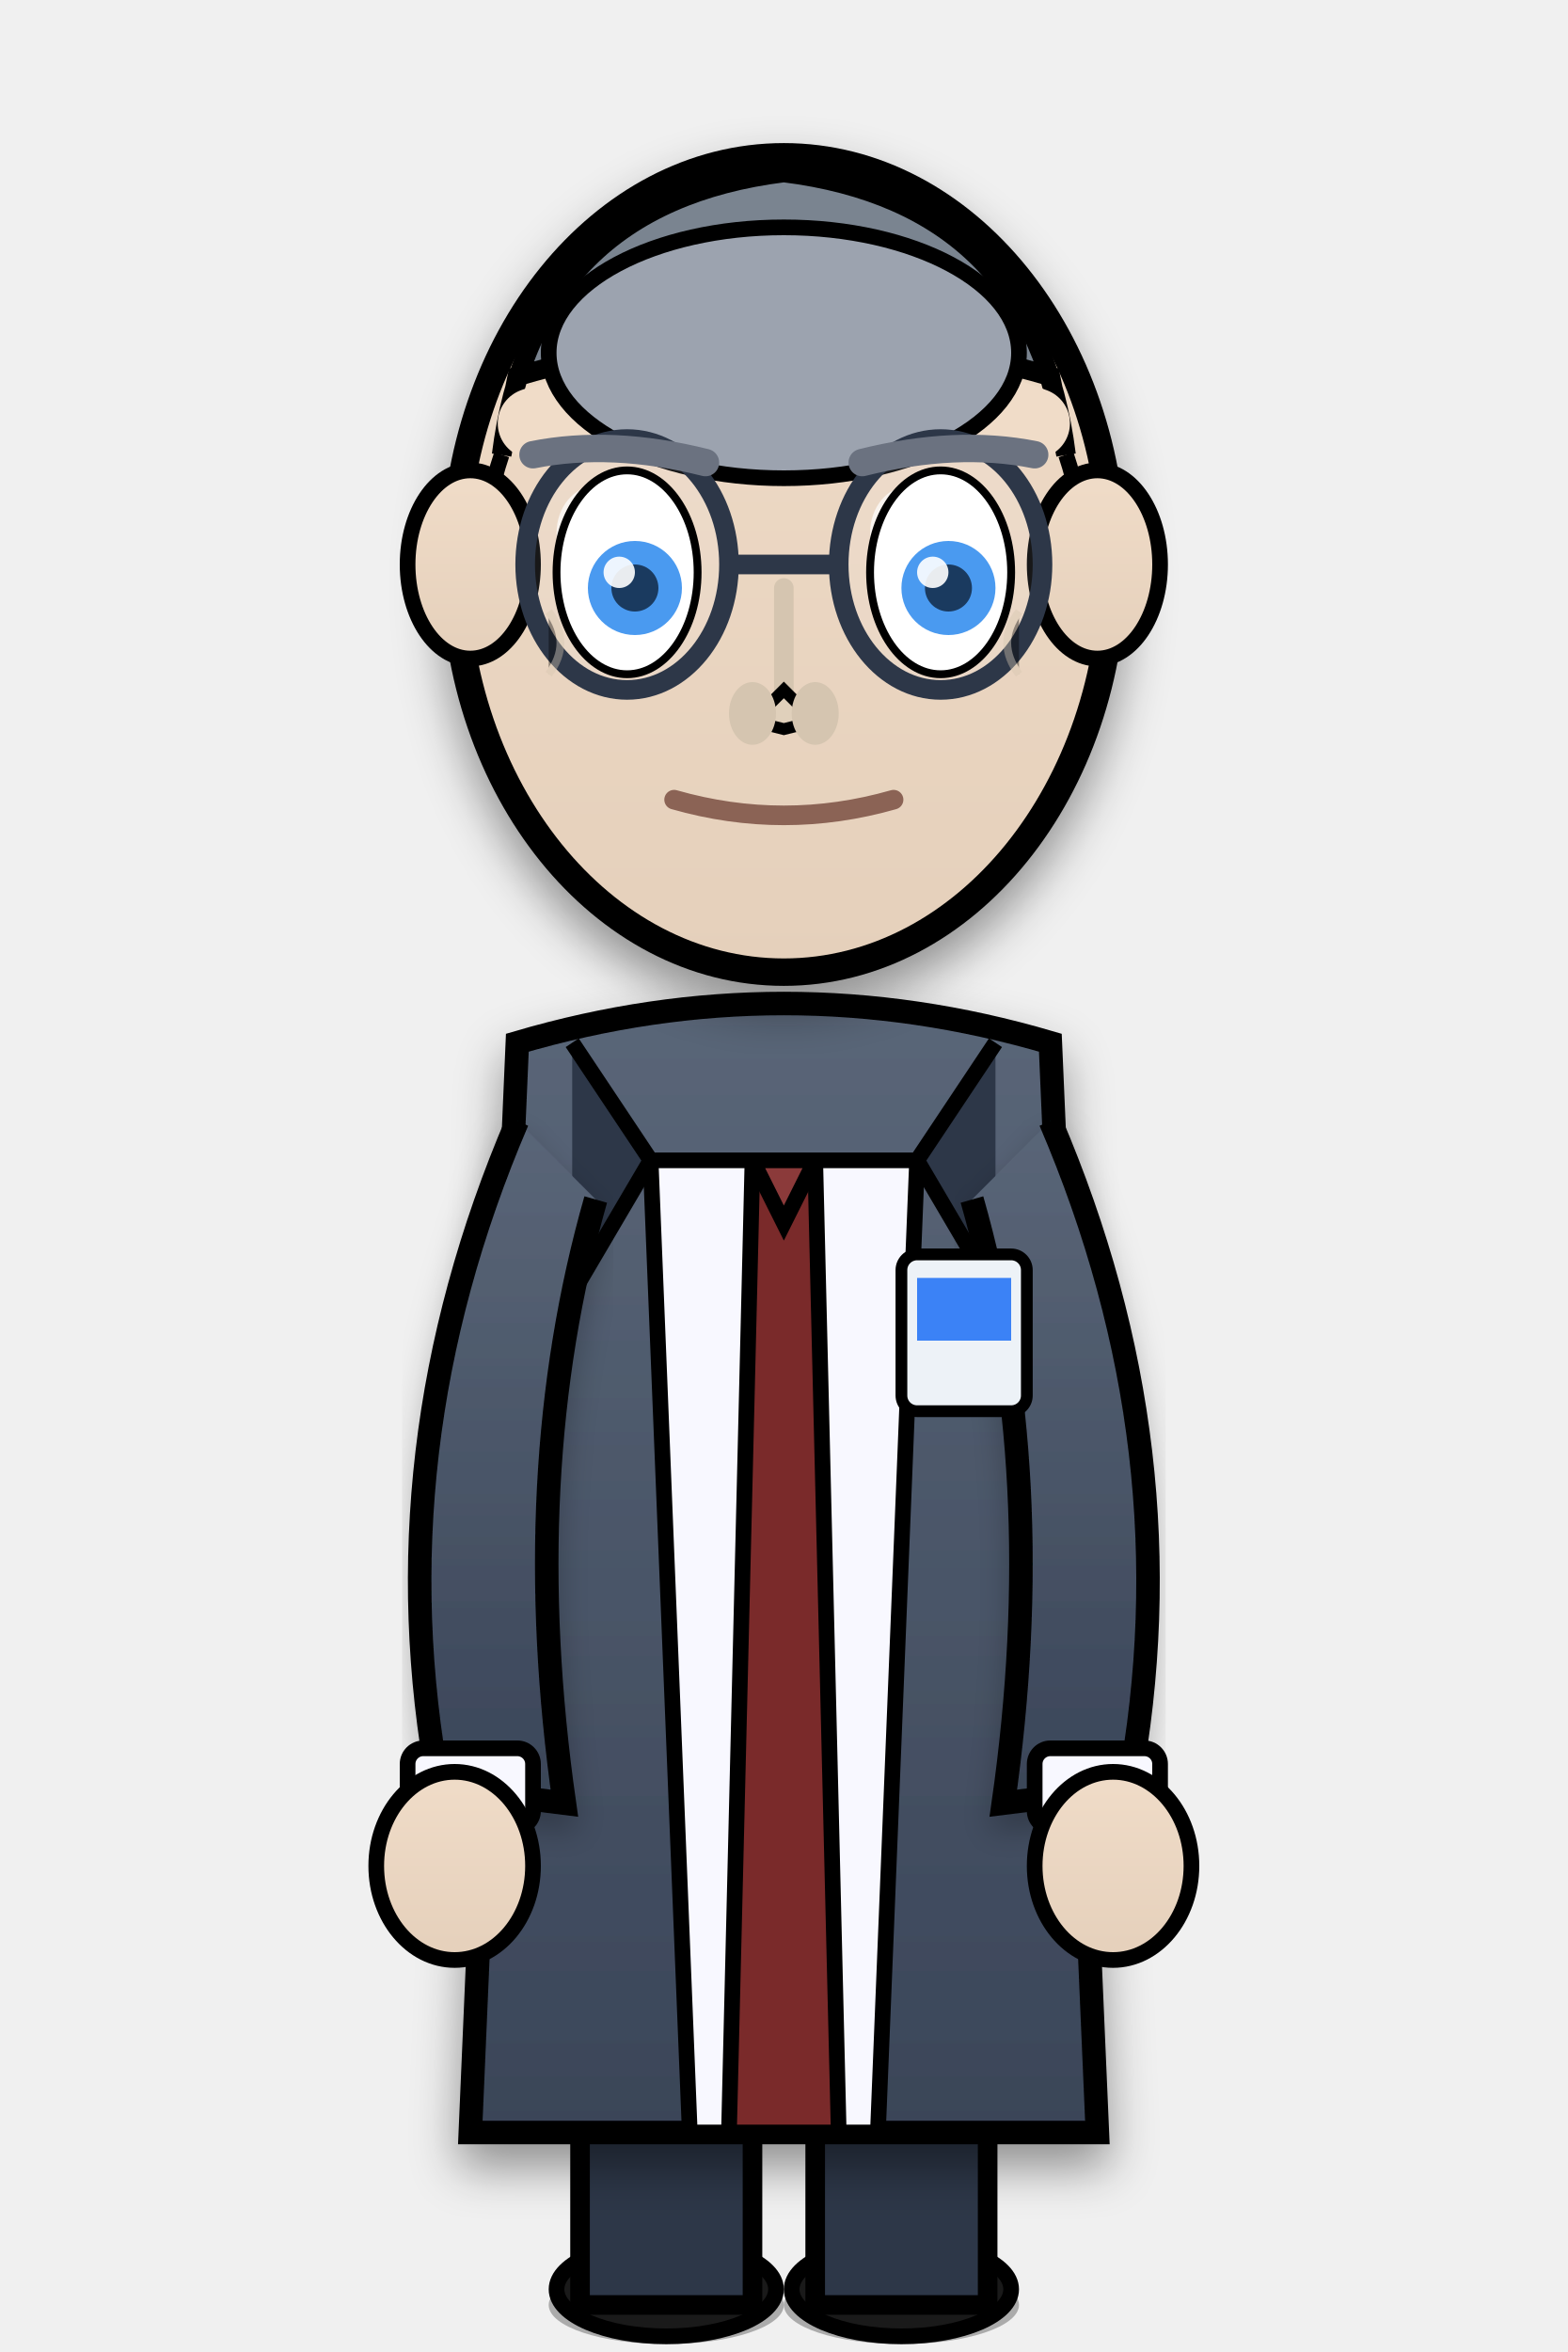
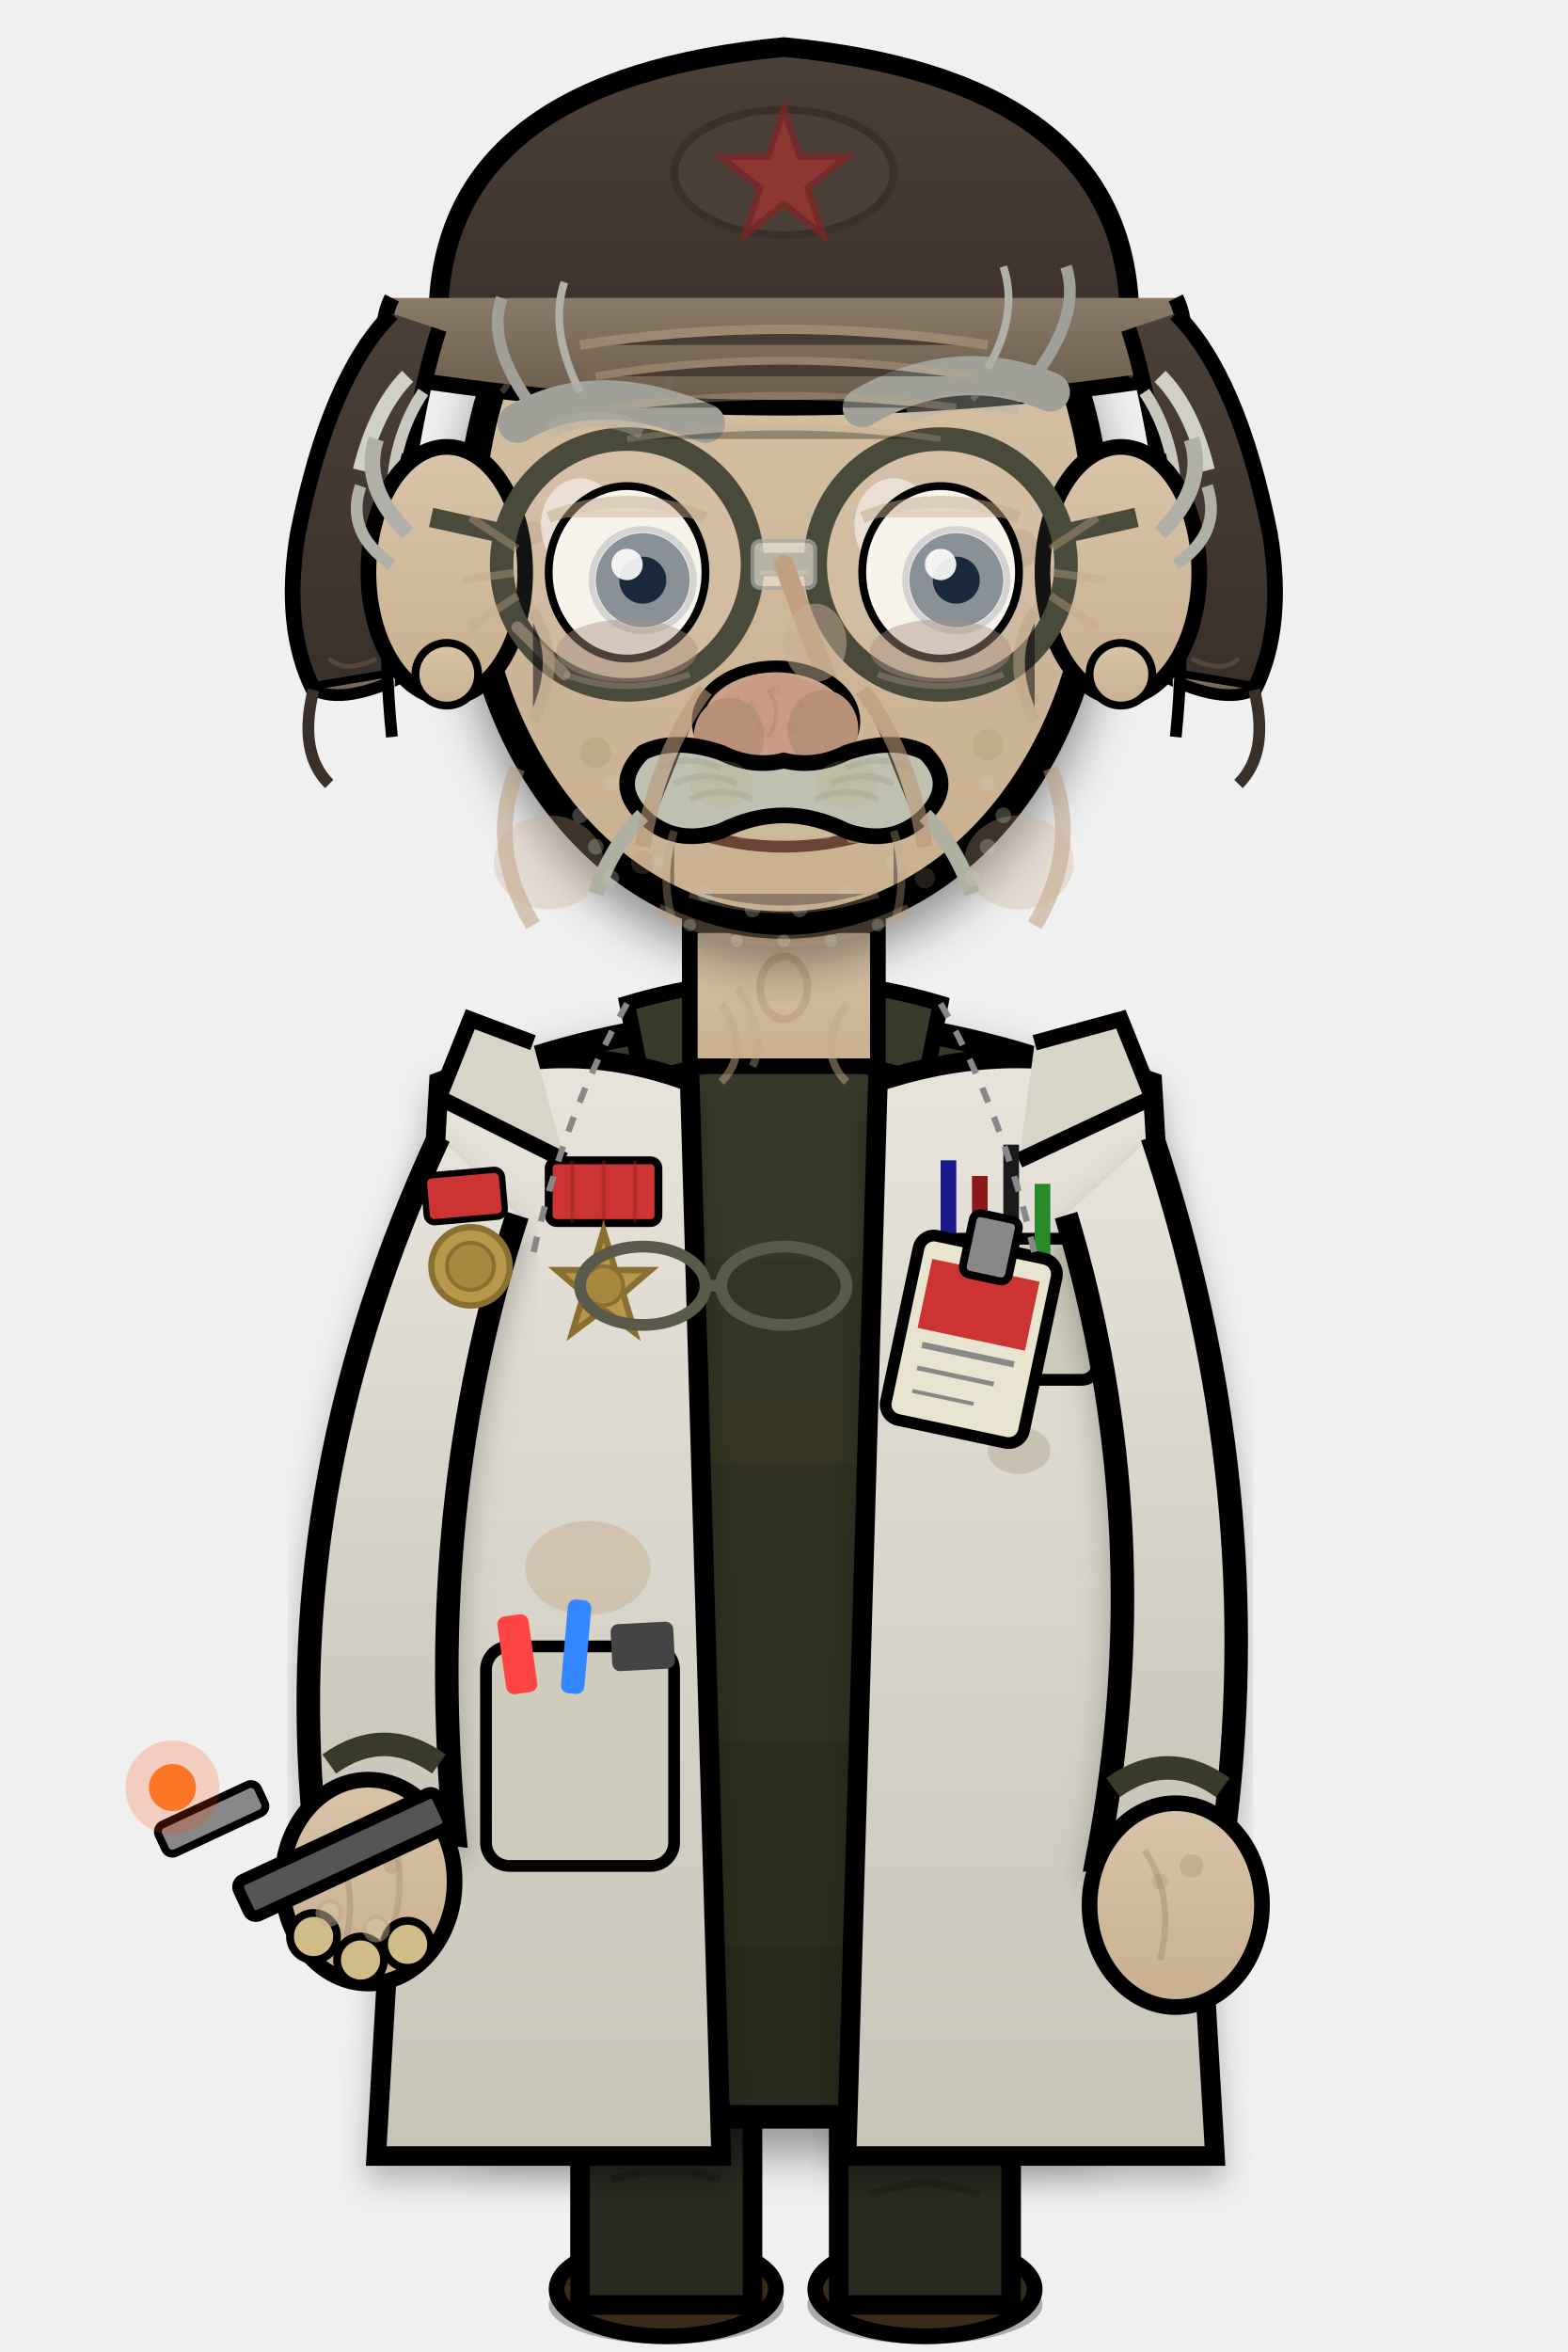
<svg xmlns="http://www.w3.org/2000/svg" viewBox="0 0 200 300">
  <defs>
-     <linearGradient id="suitGrad" x1="0%" y1="0%" x2="0%" y2="100%">
-       <stop offset="0%" style="stop-color:#5a6678" />
-       <stop offset="100%" style="stop-color:#3a4558" />
+     <linearGradient id="labCoatGrad" x1="0%" y1="0%" x2="0%" y2="100%">
+       <stop offset="0%" style="stop-color:#e8e4dc" />
+       <stop offset="100%" style="stop-color:#c8c4b8" />
+     </linearGradient>
+     <linearGradient id="sweaterGrad" x1="0%" y1="0%" x2="0%" y2="100%">
+       <stop offset="0%" style="stop-color:#3a3a2a" />
+       <stop offset="100%" style="stop-color:#2a2a1a" />
    </linearGradient>
    <linearGradient id="skinGrad" x1="0%" y1="0%" x2="0%" y2="100%">
-       <stop offset="0%" style="stop-color:#f0dcc8" />
-       <stop offset="100%" style="stop-color:#e5d0bb" />
+       <stop offset="0%" style="stop-color:#d8c4a8" />
+       <stop offset="100%" style="stop-color:#c8b090" />
    </linearGradient>
    <filter id="shadow">
      <feDropShadow dx="0" dy="3" stdDeviation="3" flood-opacity="0.4" />
    </filter>
    <filter id="lightShadow">
      <feDropShadow dx="0" dy="2" stdDeviation="2" flood-opacity="0.25" />
    </filter>
+     <linearGradient id="ushankaGrad" x1="0%" y1="0%" x2="0%" y2="100%">
+       <stop offset="0%" style="stop-color:#4a4038" />
+       <stop offset="100%" style="stop-color:#3a302a" />
+     </linearGradient>
+     <linearGradient id="furGrad" x1="0%" y1="0%" x2="0%" y2="100%">
+       <stop offset="0%" style="stop-color:#8a7a68" />
+       <stop offset="100%" style="stop-color:#6a5a48" />
+     </linearGradient>
  </defs>
  <ellipse cx="85" cy="294" rx="15" ry="5" fill="#0a0a0a" opacity="0.3" />
-   <ellipse cx="115" cy="294" rx="15" ry="5" fill="#0a0a0a" opacity="0.3" />
-   <ellipse cx="85" cy="292" rx="14" ry="6" fill="#1a1a1a" stroke="#000" stroke-width="2" />
-   <ellipse cx="115" cy="292" rx="14" ry="6" fill="#1a1a1a" stroke="#000" stroke-width="2" />
-   <rect x="74" y="270" width="22" height="24" fill="#2d3748" stroke="#000" stroke-width="2.5" />
-   <rect x="104" y="270" width="22" height="24" fill="#2d3748" stroke="#000" stroke-width="2.5" />
-   <path d="M66,133 L60,272 L140,272 L134,133 Q100,123 66,133 Z" fill="url(#suitGrad)" stroke="#000" stroke-width="3" filter="url(#shadow)" />
-   <path d="M73,133 L83,148 L73,165" fill="#2d3748" stroke="#000" stroke-width="2" />
-   <path d="M127,133 L117,148 L127,165" fill="#2d3748" stroke="#000" stroke-width="2" />
-   <path d="M83,148 L88,272 L112,272 L117,148 Z" fill="#f8f8ff" stroke="#000" stroke-width="2" />
-   <path d="M96,148 L93,272 L107,272 L104,148 Z" fill="#7a2a2a" stroke="#000" stroke-width="2" />
-   <polygon points="96,148 104,148 100,156" fill="#8b3a3a" stroke="#000" stroke-width="2" />
-   <path d="M66,143 Q48,185 56,228 L72,230 Q66,188 76,153" fill="url(#suitGrad)" stroke="#000" stroke-width="3" filter="url(#lightShadow)" />
-   <path d="M134,143 Q152,185 144,228 L128,230 Q134,188 124,153" fill="url(#suitGrad)" stroke="#000" stroke-width="3" filter="url(#lightShadow)" />
-   <rect x="52" y="223" width="16" height="10" rx="2" fill="#f8f8ff" stroke="#000" stroke-width="2" />
-   <rect x="132" y="223" width="16" height="10" rx="2" fill="#f8f8ff" stroke="#000" stroke-width="2" />
-   <ellipse cx="58" cy="238" rx="10" ry="12" fill="url(#skinGrad)" stroke="#000" stroke-width="2" />
-   <ellipse cx="142" cy="238" rx="10" ry="12" fill="url(#skinGrad)" stroke="#000" stroke-width="2" />
-   <ellipse cx="100" cy="72" rx="42" ry="52" fill="url(#skinGrad)" stroke="#000" stroke-width="3.5" filter="url(#shadow)" />
-   <path d="M64,58 Q68,26 100,22 Q132,26 136,58 L134,48 Q100,38 66,48 Z" fill="#7a8490" stroke="#000" stroke-width="2.5" />
-   <path d="M68,54 Q84,48 100,50 Q116,48 132,54" fill="none" stroke="#f0dcc8" stroke-width="9" stroke-linecap="round" />
-   <path d="M64,58 Q60,70 62,84" fill="#7a8490" stroke="#000" stroke-width="2" />
-   <path d="M136,58 Q140,70 138,84" fill="#7a8490" stroke="#000" stroke-width="2" />
-   <ellipse cx="100" cy="45" rx="30" ry="16" fill="#9ca3af" stroke="#000" stroke-width="2" />
-   <ellipse cx="60" cy="72" rx="8" ry="12" fill="url(#skinGrad)" stroke="#000" stroke-width="2" />
-   <ellipse cx="140" cy="72" rx="8" ry="12" fill="url(#skinGrad)" stroke="#000" stroke-width="2" />
-   <ellipse cx="80" cy="72" rx="13" ry="16" fill="rgba(248,248,255,0.1)" stroke="#2d3748" stroke-width="2.5" />
-   <ellipse cx="120" cy="72" rx="13" ry="16" fill="rgba(248,248,255,0.1)" stroke="#2d3748" stroke-width="2.5" />
-   <line x1="93" y1="72" x2="107" y2="72" stroke="#2d3748" stroke-width="2.5" />
-   <ellipse cx="76" cy="68" rx="5" ry="6" fill="white" opacity="0.7" />
-   <ellipse cx="116" cy="68" rx="5" ry="6" fill="white" opacity="0.7" />
-   <ellipse cx="80" cy="73" rx="9" ry="13" fill="white" stroke="#000" stroke-width="1" />
-   <ellipse cx="120" cy="73" rx="9" ry="13" fill="white" stroke="#000" stroke-width="1" />
-   <circle cx="81" cy="75" r="6" fill="#4a9af0" />
-   <circle cx="121" cy="75" r="6" fill="#4a9af0" />
-   <circle cx="81" cy="75" r="3" fill="#1a3a5f" />
-   <circle cx="121" cy="75" r="3" fill="#1a3a5f" />
-   <circle cx="79" cy="73" r="2" fill="white" opacity="0.9" />
-   <circle cx="119" cy="73" r="2" fill="white" opacity="0.9" />
-   <path d="M68,58 Q78,56 90,59" stroke="#6b7280" stroke-width="3.5" fill="none" stroke-linecap="round" />
-   <path d="M110,59 Q122,56 132,58" stroke="#6b7280" stroke-width="3.5" fill="none" stroke-linecap="round" />
-   <path d="M100,75 L100,90" stroke="#d5c5b0" stroke-width="2.5" stroke-linecap="round" />
-   <path d="M100,88 L96,92 L100,93 L104,92 Z" fill="#e0d0bb" stroke="#000" stroke-width="1.5" />
-   <ellipse cx="96" cy="91" rx="3" ry="4" fill="#d5c5b0" />
-   <ellipse cx="104" cy="91" rx="3" ry="4" fill="#d5c5b0" />
-   <path d="M86,102 Q100,106 114,102" stroke="#8b6355" stroke-width="2.5" fill="none" stroke-linecap="round" />
-   <path d="M70,78 Q73,82 70,86" stroke="#d5c5b0" stroke-width="1" opacity="0.4" />
-   <path d="M130,78 Q127,82 130,86" stroke="#d5c5b0" stroke-width="1" opacity="0.4" />
-   <rect x="115" y="160" width="16" height="20" rx="2" fill="#edf2f7" stroke="#000" stroke-width="1.5" />
-   <rect x="117" y="163" width="12" height="8" fill="#3b82f6" />
+   <ellipse cx="118" cy="294" rx="15" ry="5" fill="#0a0a0a" opacity="0.3" />
+   <ellipse cx="85" cy="292" rx="14" ry="6" fill="#3a2a1a" stroke="#000" stroke-width="2" />
+   <ellipse cx="118" cy="292" rx="14" ry="6" fill="#3a2a1a" stroke="#000" stroke-width="2" />
+   <ellipse cx="79" cy="291" rx="4" ry="2" fill="#4a3a2a" opacity="0.5" />
+   <ellipse cx="122" cy="290" rx="3" ry="2" fill="#4a3a2a" opacity="0.5" />
+   <rect x="74" y="268" width="22" height="26" fill="#2a2a22" stroke="#000" stroke-width="2.5" />
+   <rect x="107" y="268" width="22" height="26" fill="#2a2a22" stroke="#000" stroke-width="2.5" />
+   <path d="M78,278 Q85,276 92,278" stroke="#1a1a12" stroke-width="1" fill="none" opacity="0.4" />
+   <path d="M111,280 Q118,277 125,280" stroke="#1a1a12" stroke-width="1" fill="none" opacity="0.4" />
+   <path d="M68,135 L62,270 L138,270 L132,135 Q100,125 68,135 Z" fill="url(#sweaterGrad)" stroke="#000" stroke-width="3" filter="url(#shadow)" />
+   <path d="M80,128 Q100,122 120,128 L118,138 Q100,132 82,138 Z" fill="#3a3a2a" stroke="#000" stroke-width="2" />
+   <path d="M56,138 L48,275 L92,275 L88,138 Q72,132 56,138 Z" fill="url(#labCoatGrad)" stroke="#000" stroke-width="2.5" filter="url(#lightShadow)" />
+   <path d="M112,138 L108,275 L155,275 L147,138 Q130,132 112,138 Z" fill="url(#labCoatGrad)" stroke="#000" stroke-width="2.5" filter="url(#lightShadow)" />
+   <path d="M68,133 L60,130 L56,140 L72,148" fill="#d8d4c8" stroke="#000" stroke-width="2" />
+   <path d="M132,133 L143,130 L147,140 L130,148" fill="#d8d4c8" stroke="#000" stroke-width="2" />
+   <ellipse cx="75" cy="200" rx="8" ry="6" fill="#b89a70" opacity="0.3" />
+   <ellipse cx="130" cy="185" rx="4" ry="3" fill="#8a7a5a" opacity="0.25" />
+   <rect x="62" y="210" width="24" height="28" rx="3" fill="#d0ccbc" stroke="#000" stroke-width="1.5" />
+   <rect x="64" y="206" width="4" height="10" rx="1" fill="#ff4444" transform="rotate(-8,66,211)" />
+   <rect x="72" y="204" width="3" height="12" rx="1" fill="#3388ff" transform="rotate(5,73,210)" />
+   <rect x="78" y="207" width="8" height="6" rx="1" fill="#444" transform="rotate(-3,82,210)" />
+   <rect x="118" y="158" width="22" height="18" rx="2" fill="#d0ccbc" stroke="#000" stroke-width="1.5" />
+   <rect x="120" y="148" width="2" height="14" fill="#1a1a8a" />
+   <rect x="124" y="150" width="2" height="12" fill="#8a1a1a" />
+   <rect x="128" y="146" width="2" height="16" fill="#1a1a1a" />
+   <rect x="132" y="151" width="2" height="11" fill="#2a8a2a" />
+   <path d="M56,145 Q36,188 40,232 L58,234 Q54,192 66,155" fill="url(#labCoatGrad)" stroke="#000" stroke-width="3" filter="url(#lightShadow)" />
+   <path d="M147,145 Q162,190 156,235 L140,237 Q148,195 136,155" fill="url(#labCoatGrad)" stroke="#000" stroke-width="3" filter="url(#lightShadow)" />
+   <path d="M42,225 Q49,220 56,225" stroke="#3a3a2a" stroke-width="3" fill="none" />
+   <path d="M142,228 Q149,223 156,228" stroke="#3a3a2a" stroke-width="3" fill="none" />
+   <ellipse cx="47" cy="240" rx="11" ry="13" fill="url(#skinGrad)" stroke="#000" stroke-width="2" />
+   <path d="M42,235 Q46,240 44,248" stroke="#a08868" stroke-width="0.8" fill="none" opacity="0.4" />
+   <path d="M50,234 Q52,240 50,246" stroke="#a08868" stroke-width="0.8" fill="none" opacity="0.35" />
+   <circle cx="44" cy="236" r="1.5" fill="#a08868" opacity="0.35" />
+   <circle cx="50" cy="238" r="1" fill="#a08868" opacity="0.3" />
+   <circle cx="40" cy="247" r="3" fill="#d0bc88" stroke="#000" stroke-width="1" />
+   <circle cx="46" cy="250" r="3" fill="#d0bc88" stroke="#000" stroke-width="1" />
+   <circle cx="52" cy="248" r="3" fill="#d0bc88" stroke="#000" stroke-width="1" />
+   <circle cx="42" cy="244" r="1.5" fill="#d8c4aa" stroke="#c0a888" stroke-width="0.5" opacity="0.5" />
+   <circle cx="48" cy="246" r="1.5" fill="#d8c4aa" stroke="#c0a888" stroke-width="0.5" opacity="0.5" />
+   <ellipse cx="150" cy="243" rx="11" ry="13" fill="url(#skinGrad)" stroke="#000" stroke-width="2" />
+   <path d="M146,236 Q150,242 148,250" stroke="#a08868" stroke-width="0.8" fill="none" opacity="0.4" />
+   <circle cx="152" cy="238" r="1.5" fill="#a08868" opacity="0.3" />
+   <circle cx="148" cy="240" r="1" fill="#a08868" opacity="0.25" />
+   <rect x="30" y="234" width="28" height="5" rx="1" fill="#555" stroke="#000" stroke-width="1.5" transform="rotate(-25,44,237)" />
+   <rect x="20" y="230" width="14" height="4" rx="1" fill="#888" stroke="#000" stroke-width="1" transform="rotate(-25,27,232)" />
+   <circle cx="22" cy="228" r="3" fill="#ff6600" opacity="0.8" />
+   <circle cx="22" cy="228" r="6" fill="#ff4400" opacity="0.2" />
+   <rect x="88" y="118" width="24" height="18" fill="url(#skinGrad)" stroke="#000" stroke-width="2" />
+   <ellipse cx="100" cy="126" rx="3" ry="4" fill="#d0b89a" stroke="#c0a888" stroke-width="1" />
+   <path d="M92,128 Q96,134 92,138" stroke="#c0a888" stroke-width="1" fill="none" opacity="0.5" />
+   <path d="M94,126 Q98,132 96,136" stroke="#c0a888" stroke-width="1" fill="none" opacity="0.4" />
+   <path d="M108,128 Q104,134 108,138" stroke="#c0a888" stroke-width="1" fill="none" opacity="0.5" />
+   <ellipse cx="100" cy="68" rx="40" ry="50" fill="url(#skinGrad)" stroke="#000" stroke-width="3.5" filter="url(#shadow)" />
+   <path d="M65,75 Q72,82 68,90" stroke="#c0a888" stroke-width="2" fill="none" opacity="0.6" />
+   <path d="M135,75 Q128,82 132,90" stroke="#c0a888" stroke-width="2" fill="none" opacity="0.6" />
+   <ellipse cx="72" cy="85" rx="7" ry="9" fill="#c8b098" opacity="0.4" />
+   <ellipse cx="128" cy="85" rx="7" ry="9" fill="#c8b098" opacity="0.4" />
+   <path d="M66,98 Q62,108 68,118" stroke="#b89878" stroke-width="2" fill="none" opacity="0.5" />
+   <path d="M134,98 Q138,108 132,118" stroke="#b89878" stroke-width="2" fill="none" opacity="0.5" />
+   <ellipse cx="70" cy="110" rx="7" ry="6" fill="#c8b090" opacity="0.3" />
+   <ellipse cx="130" cy="110" rx="7" ry="6" fill="#c8b090" opacity="0.3" />
+   <path d="M84,116 Q100,124 116,116" stroke="#b89878" stroke-width="1.5" fill="none" opacity="0.35" />
+   <circle cx="130" cy="70" r="2.5" fill="#a89070" opacity="0.35" />
+   <circle cx="76" cy="96" r="2" fill="#a89070" opacity="0.3" />
+   <circle cx="126" cy="95" r="2" fill="#a89070" opacity="0.25" />
+   <circle cx="68" cy="68" r="1.5" fill="#a89070" opacity="0.25" />
+   <circle cx="134" cy="80" r="1.8" fill="#a89070" opacity="0.2" />
+   <circle cx="82" cy="110" r="1.5" fill="#a89070" opacity="0.2" />
+   <circle cx="118" cy="112" r="1.3" fill="#a89070" opacity="0.2" />
+   <path d="M56,38 Q58,10 100,6 Q142,10 144,38 L140,48 Q100,42 60,48 Z" fill="url(#ushankaGrad)" stroke="#000" stroke-width="2.5" />
+   <ellipse cx="100" cy="22" rx="14" ry="8" fill="#4a4038" stroke="#3a302a" stroke-width="1" />
+   <polygon points="100,14 102,20 108,20 103,24 105,30 100,26 95,30 97,24 92,20 98,20" fill="#aa3333" stroke="#882222" stroke-width="0.8" opacity="0.7" />
+   <path d="M50,38 Q48,42 50,48 Q100,56 150,48 Q152,42 150,38" fill="url(#furGrad)" stroke="#000" stroke-width="2" />
+   <g stroke="#7a6a58" stroke-width="0.8" fill="none" opacity="0.5">
+     <path d="M55,42 Q56,46 54,48" />
+     <path d="M65,44 Q66,48 64,50" />
+     <path d="M75,45 Q76,49 74,51" />
+     <path d="M85,46 Q86,50 84,52" />
+     <path d="M115,46 Q116,50 114,52" />
+     <path d="M125,45 Q126,49 124,51" />
+     <path d="M135,44 Q136,48 134,50" />
+     <path d="M145,42 Q146,46 144,48" />
+   </g>
+   <path d="M50,40 Q42,48 38,68 Q36,80 40,88 L52,86 Q50,74 52,60 Q54,48 56,42" fill="url(#ushankaGrad)" stroke="#000" stroke-width="2" />
+   <path d="M40,88 Q44,90 52,86" fill="url(#furGrad)" stroke="#000" stroke-width="1.5" />
+   <path d="M42,84 Q44,86 48,84" stroke="#7a6a58" stroke-width="0.6" fill="none" opacity="0.4" />
+   <path d="M150,40 Q158,48 162,68 Q164,80 160,88 L148,86 Q150,74 148,60 Q146,48 144,42" fill="url(#ushankaGrad)" stroke="#000" stroke-width="2" />
+   <path d="M160,88 Q156,90 148,86" fill="url(#furGrad)" stroke="#000" stroke-width="1.5" />
+   <path d="M152,84 Q156,86 158,84" stroke="#7a6a58" stroke-width="0.6" fill="none" opacity="0.4" />
+   <path d="M40,88 Q38,96 42,100" stroke="#3a302a" stroke-width="1.5" fill="none" />
+   <path d="M160,88 Q162,96 158,100" stroke="#3a302a" stroke-width="1.5" fill="none" />
+   <path d="M52,48 Q48,52 46,60" stroke="#d0d0c8" stroke-width="2" fill="none" />
+   <path d="M148,48 Q152,52 154,60" stroke="#d0d0c8" stroke-width="2" fill="none" />
+   <path d="M54,50 Q50,56 50,64" stroke="#c8c8c0" stroke-width="1.5" fill="none" />
+   <path d="M146,50 Q150,56 150,64" stroke="#c8c8c0" stroke-width="1.5" fill="none" />
+   <path d="M52,58 Q48,74 50,94" fill="#d0d0c8" stroke="#000" stroke-width="1.5" />
+   <path d="M148,58 Q152,74 150,94" fill="#d0d0c8" stroke="#000" stroke-width="1.5" />
+   <ellipse cx="57" cy="73" rx="10" ry="16" fill="url(#skinGrad)" stroke="#000" stroke-width="2" />
+   <ellipse cx="143" cy="73" rx="10" ry="16" fill="url(#skinGrad)" stroke="#000" stroke-width="2" />
+   <path d="M52,68 Q46,62 48,56" stroke="#b0b0a8" stroke-width="2" fill="none" />
+   <path d="M50,72 Q44,68 46,62" stroke="#b0b0a8" stroke-width="1.5" fill="none" />
+   <path d="M148,68 Q154,62 152,56" stroke="#b0b0a8" stroke-width="2" fill="none" />
+   <path d="M150,72 Q156,68 154,62" stroke="#b0b0a8" stroke-width="1.5" fill="none" />
+   <ellipse cx="57" cy="86" rx="4" ry="4" fill="url(#skinGrad)" stroke="#000" stroke-width="1" />
+   <ellipse cx="143" cy="86" rx="4" ry="4" fill="url(#skinGrad)" stroke="#000" stroke-width="1" />
+   <circle cx="80" cy="72" r="16" fill="rgba(248,248,255,0.08)" stroke="#4a4a3a" stroke-width="3" />
+   <circle cx="120" cy="72" r="16" fill="rgba(248,248,255,0.08)" stroke="#4a4a3a" stroke-width="3" />
+   <line x1="96" y1="72" x2="104" y2="72" stroke="#4a4a3a" stroke-width="3" />
+   <rect x="96" y="69" width="8" height="6" rx="1" fill="#e8e0d0" stroke="#aaa" stroke-width="0.5" opacity="0.7" />
+   <line x1="97" y1="70" x2="103" y2="70" stroke="#ccc" stroke-width="0.5" opacity="0.5" />
+   <line x1="97" y1="73" x2="103" y2="73" stroke="#ccc" stroke-width="0.5" opacity="0.5" />
+   <line x1="64" y1="68" x2="55" y2="66" stroke="#4a4a3a" stroke-width="2.5" />
+   <line x1="136" y1="68" x2="145" y2="66" stroke="#4a4a3a" stroke-width="2.5" />
+   <ellipse cx="74" cy="67" rx="5" ry="6" fill="white" opacity="0.5" />
+   <ellipse cx="114" cy="67" rx="5" ry="6" fill="white" opacity="0.5" />
+   <line x1="72" y1="78" x2="86" y2="66" stroke="#fff" stroke-width="0.5" opacity="0.3" />
+   <ellipse cx="80" cy="73" rx="10" ry="11" fill="#f8f4ee" stroke="#000" stroke-width="1" />
+   <ellipse cx="120" cy="73" rx="10" ry="11" fill="#f8f4ee" stroke="#000" stroke-width="1" />
+   <ellipse cx="80" cy="73" rx="9" ry="10" fill="#f4f0e4" opacity="0.4" />
+   <ellipse cx="120" cy="73" rx="9" ry="10" fill="#f4f0e4" opacity="0.4" />
+   <circle cx="82" cy="74" r="6" fill="#8a9098" />
+   <circle cx="122" cy="74" r="6" fill="#8a9098" />
+   <circle cx="82" cy="74" r="6.5" fill="none" stroke="#b0b4b8" stroke-width="0.8" opacity="0.5" />
+   <circle cx="122" cy="74" r="6.5" fill="none" stroke="#b0b4b8" stroke-width="0.8" opacity="0.5" />
+   <circle cx="82" cy="74" r="3" fill="#1a2a3a" />
+   <circle cx="122" cy="74" r="3" fill="#1a2a3a" />
+   <circle cx="80" cy="72" r="2" fill="white" opacity="0.9" />
+   <circle cx="120" cy="72" r="2" fill="white" opacity="0.9" />
+   <ellipse cx="80" cy="83" rx="9" ry="4" fill="#a89080" opacity="0.45" />
+   <ellipse cx="120" cy="83" rx="9" ry="4" fill="#a89080" opacity="0.45" />
+   <path d="M72,86 Q80,89 88,86" stroke="#b8a090" stroke-width="0.8" fill="none" opacity="0.35" />
+   <path d="M112,86 Q120,89 128,86" stroke="#b8a090" stroke-width="0.8" fill="none" opacity="0.35" />
+   <g opacity="0.4" stroke="#c0a888" stroke-width="1" fill="none">
+     <path d="M66,70 L60,66" />
+     <path d="M66,73 L59,74" />
+     <path d="M66,76 L60,80" />
+     <path d="M134,70 L140,66" />
+     <path d="M134,73 L141,74" />
+     <path d="M134,76 L140,80" />
+   </g>
+   <path d="M70,66 Q80,62 90,66" stroke="#c0a888" stroke-width="1.5" fill="url(#skinGrad)" opacity="0.5" />
+   <path d="M110,66 Q120,62 130,66" stroke="#c0a888" stroke-width="1.5" fill="url(#skinGrad)" opacity="0.5" />
+   <path d="M66,54 Q76,48 90,54" stroke="#a0a098" stroke-width="5" fill="none" stroke-linecap="round" />
+   <path d="M110,52 Q122,45 134,50" stroke="#a0a098" stroke-width="5" fill="none" stroke-linecap="round" />
+   <path d="M68,52 Q62,44 64,38" stroke="#a0a098" stroke-width="1.5" fill="none" />
+   <path d="M74,50 Q70,42 72,36" stroke="#b0b0a8" stroke-width="1" fill="none" />
+   <path d="M132,48 Q138,40 136,34" stroke="#a0a098" stroke-width="1.5" fill="none" />
+   <path d="M126,47 Q130,40 128,34" stroke="#b0b0a8" stroke-width="1" fill="none" />
+   <path d="M70,55 Q76,52 82,55" stroke="#b0b0a8" stroke-width="2" fill="none" opacity="0.4" />
+   <path d="M116,53 Q122,50 130,52" stroke="#b0b0a8" stroke-width="2" fill="none" opacity="0.4" />
+   <path d="M100,72 L103,80 L106,88" stroke="#c0a080" stroke-width="2.5" stroke-linecap="round" fill="none" />
+   <path d="M106,88 L99,96 L92,93" fill="#c8a090" stroke="#000" stroke-width="1.5" />
+   <ellipse cx="99" cy="92" rx="10" ry="7" fill="#c8a088" stroke="#000" stroke-width="1.5" />
+   <ellipse cx="99" cy="91" rx="7" ry="5" fill="#d09080" opacity="0.4" />
+   <g stroke="#c07060" stroke-width="0.5" fill="none" opacity="0.35">
+     <path d="M94,89 Q96,92 94,94" />
+     <path d="M98,88 Q100,91 98,94" />
+     <path d="M102,89 Q104,92 102,94" />
+   </g>
+   <ellipse cx="93" cy="94" rx="4.5" ry="5" fill="#b89078" />
+   <ellipse cx="105" cy="93" rx="4.5" ry="5" fill="#b89078" />
+   <ellipse cx="104" cy="82" rx="4" ry="5" fill="#c8b098" opacity="0.5" />
+   <g fill="#a08068" opacity="0.2">
+     <circle cx="96" cy="90" r="0.6" />
+     <circle cx="99" cy="88" r="0.6" />
+     <circle cx="102" cy="90" r="0.6" />
+     <circle cx="97" cy="93" r="0.6" />
+     <circle cx="101" cy="93" r="0.6" />
+   </g>
+   <path d="M88,106 Q100,110 112,106" stroke="#6a4535" stroke-width="1.5" fill="none" stroke-linecap="round" />
+   <rect x="108" y="105" width="3" height="2.5" rx="0.5" fill="#c8a840" opacity="0.6" />
+   <rect x="94" y="105" width="12" height="2" rx="0.5" fill="#d0c8a0" opacity="0.3" />
+   <path d="M82,96 Q86,94 92,96 Q96,98 100,97 Q104,98 108,96 Q114,94 118,96             Q122,100 118,104 Q114,108 108,106 Q104,104 100,104 Q96,104 92,106             Q86,108 82,104 Q78,100 82,96 Z" fill="#c0c0b0" stroke="#000" stroke-width="2" />
+   <g stroke="#a8a898" stroke-width="0.8" fill="none" opacity="0.5">
+     <path d="M84,98 Q88,96 92,98" />
+     <path d="M86,100 Q90,98 94,100" />
+     <path d="M88,102 Q92,100 96,102" />
+     <path d="M104,102 Q108,100 112,102" />
+     <path d="M106,100 Q110,98 114,100" />
+     <path d="M108,98 Q112,96 116,98" />
+   </g>
+   <ellipse cx="92" cy="100" rx="4" ry="3" fill="#b8a878" opacity="0.2" />
+   <ellipse cx="108" cy="100" rx="4" ry="3" fill="#b8a878" opacity="0.2" />
+   <path d="M82,104 Q78,108 76,114" stroke="#b0b0a0" stroke-width="2" fill="none" />
+   <path d="M118,104 Q122,108 124,114" stroke="#b0b0a0" stroke-width="2" fill="none" />
+   <g fill="#c8c8c0" opacity="0.3">
+     <circle cx="78" cy="100" r="1" />
+     <circle cx="74" cy="104" r="1" />
+     <circle cx="76" cy="108" r="1" />
+     <circle cx="78" cy="112" r="1" />
+     <circle cx="126" cy="100" r="1" />
+     <circle cx="128" cy="104" r="1" />
+     <circle cx="126" cy="108" r="1" />
+     <circle cx="124" cy="112" r="1" />
+     <circle cx="84" cy="110" r="1" />
+     <circle cx="90" cy="114" r="1" />
+     <circle cx="96" cy="116" r="1" />
+     <circle cx="102" cy="116" r="1" />
+     <circle cx="108" cy="114" r="1" />
+     <circle cx="114" cy="110" r="1" />
+     <circle cx="88" cy="118" r="0.8" />
+     <circle cx="94" cy="120" r="0.8" />
+     <circle cx="100" cy="120" r="0.8" />
+     <circle cx="106" cy="120" r="0.8" />
+     <circle cx="112" cy="118" r="0.8" />
+   </g>
+   <path d="M66,80 L72,86" stroke="#c0a898" stroke-width="1.5" opacity="0.5" stroke-linecap="round" />
+   <path d="M90,88 Q84,96 82,108" stroke="#b89878" stroke-width="2" opacity="0.6" />
+   <path d="M110,88 Q116,96 118,108" stroke="#b89878" stroke-width="2" opacity="0.6" />
+   <path d="M68,78 Q72,84 68,92" stroke="#c0a888" stroke-width="1.5" opacity="0.5" />
+   <path d="M132,78 Q128,84 132,92" stroke="#c0a888" stroke-width="1.5" opacity="0.5" />
+   <path d="M74,44 Q100,40 126,44" stroke="#c0a888" stroke-width="1.2" opacity="0.45" />
+   <path d="M76,48 Q100,44 124,48" stroke="#c0a888" stroke-width="1" opacity="0.4" />
+   <path d="M78,52 Q100,49 122,52" stroke="#c0a888" stroke-width="1" opacity="0.35" />
+   <path d="M80,56 Q100,53 120,56" stroke="#c0a888" stroke-width="0.8" opacity="0.3" />
+   <path d="M86,106 Q84,112 86,118" stroke="#c0a888" stroke-width="1" opacity="0.35" />
+   <path d="M114,106 Q116,112 114,118" stroke="#c0a888" stroke-width="1" opacity="0.35" />
+   <path d="M88,114 Q100,118 112,114" stroke="#c0a888" stroke-width="1" opacity="0.3" />
+   <g transform="translate(70,148)">
+     <rect x="0" y="0" width="14" height="8" rx="1" fill="#cc3333" stroke="#000" stroke-width="1" />
+     <line x1="3" y1="0" x2="3" y2="8" stroke="#882222" stroke-width="0.5" opacity="0.4" />
+     <line x1="7" y1="0" x2="7" y2="8" stroke="#882222" stroke-width="0.5" opacity="0.4" />
+     <line x1="11" y1="0" x2="11" y2="8" stroke="#882222" stroke-width="0.5" opacity="0.4" />
+     <polygon points="7,9 8.5,14 13,14 9.5,17 11,22 7,19 3,22 4.5,17 1,14 5.5,14" fill="#b8984a" stroke="#8a7030" stroke-width="0.8" />
+     <circle cx="7" cy="16" r="2.5" fill="#a88840" stroke="#8a7030" stroke-width="0.5" />
+   </g>
+   <g transform="translate(54,150) rotate(-5)">
+     <rect x="0" y="0" width="10" height="6" rx="1" fill="#cc3333" stroke="#000" stroke-width="0.8" />
+     <circle cx="5" cy="12" r="5" fill="#b8984a" stroke="#8a7030" stroke-width="0.8" />
+     <circle cx="5" cy="12" r="3" fill="#a88840" stroke="#8a7030" stroke-width="0.5" />
+   </g>
+   <g transform="rotate(12,120,170)">
+     <rect x="115" y="158" width="18" height="24" rx="2" fill="#e8e4d0" stroke="#000" stroke-width="1.5" />
+     <rect x="117" y="161" width="14" height="9" fill="#cc3333" />
+     <line x1="118" y1="172" x2="130" y2="172" stroke="#888" stroke-width="0.8" />
+     <line x1="118" y1="175" x2="128" y2="175" stroke="#888" stroke-width="0.6" />
+     <line x1="118" y1="178" x2="126" y2="178" stroke="#888" stroke-width="0.5" />
+     <rect x="121" y="154" width="6" height="8" rx="1" fill="#888" stroke="#000" stroke-width="1" />
+   </g>
+   <path d="M80,128 Q72,142 68,160" stroke="#888" stroke-width="0.8" fill="none" stroke-dasharray="2,2" />
+   <path d="M120,128 Q128,142 132,160" stroke="#888" stroke-width="0.8" fill="none" stroke-dasharray="2,2" />
+   <ellipse cx="82" cy="164" rx="8" ry="5" fill="none" stroke="#5a5a4a" stroke-width="1.5" />
+   <ellipse cx="100" cy="164" rx="8" ry="5" fill="none" stroke="#5a5a4a" stroke-width="1.5" />
+   <line x1="90" y1="164" x2="92" y2="164" stroke="#5a5a4a" stroke-width="1.5" />
</svg>
